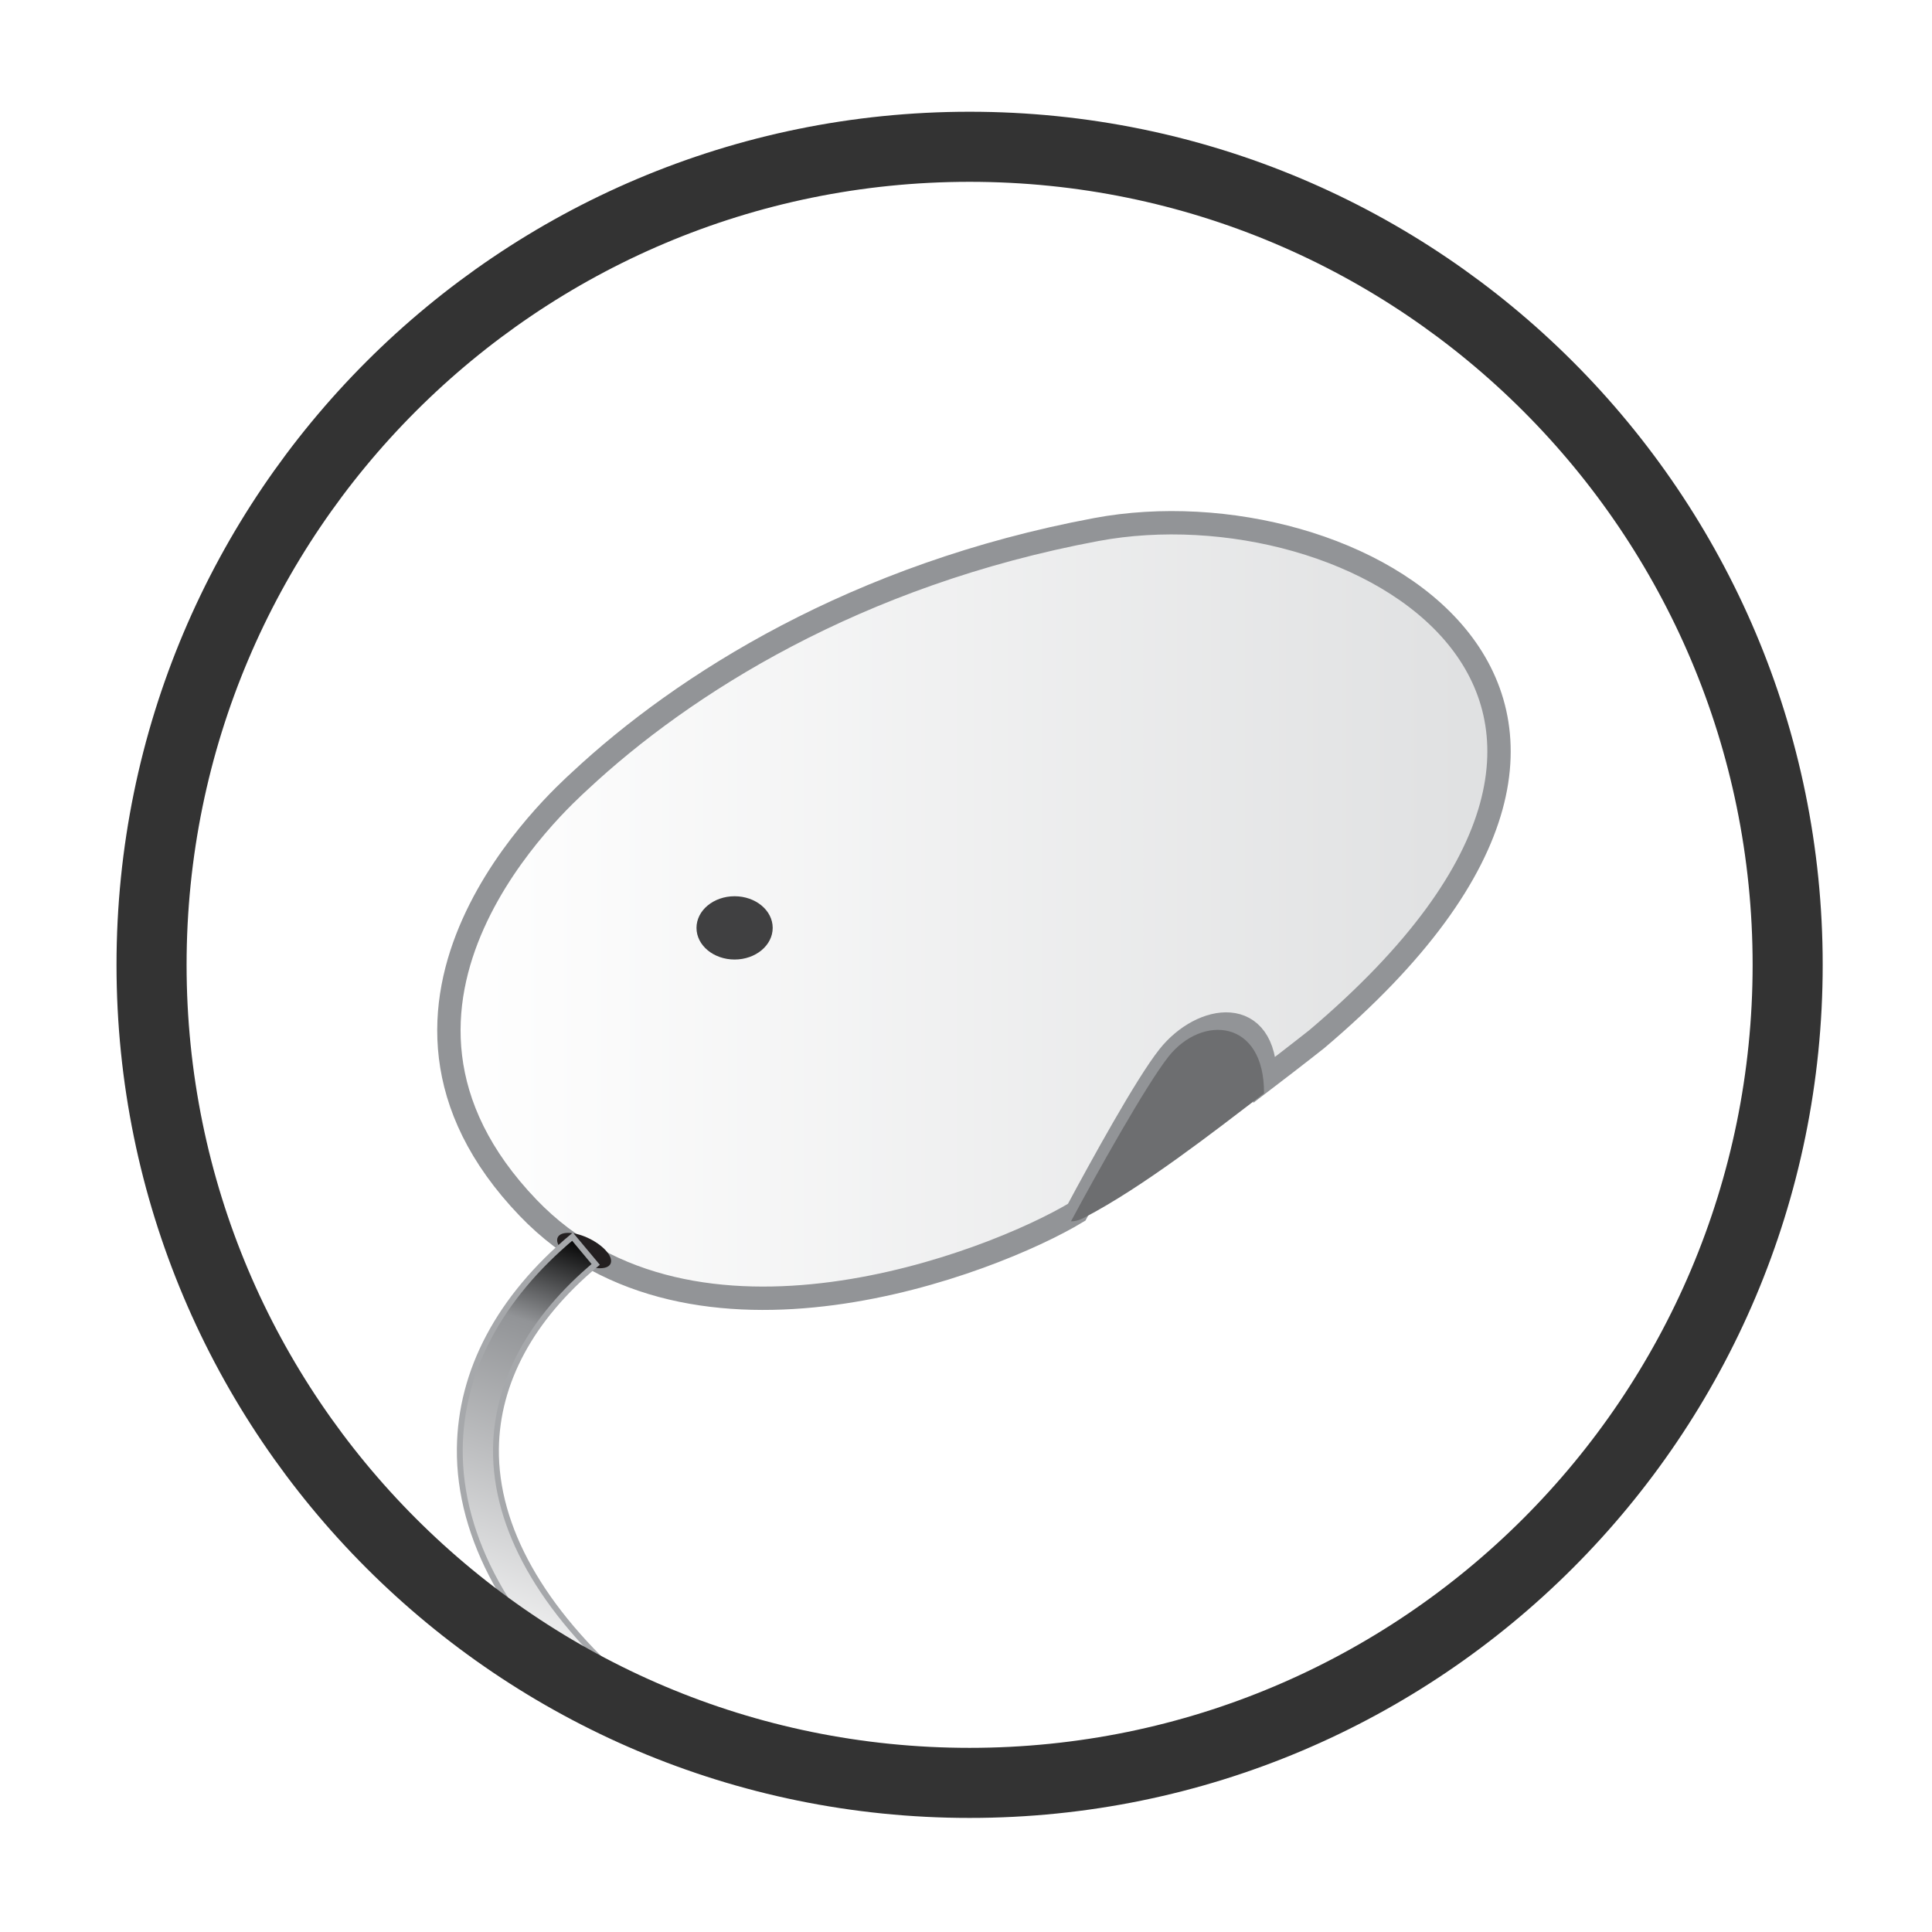
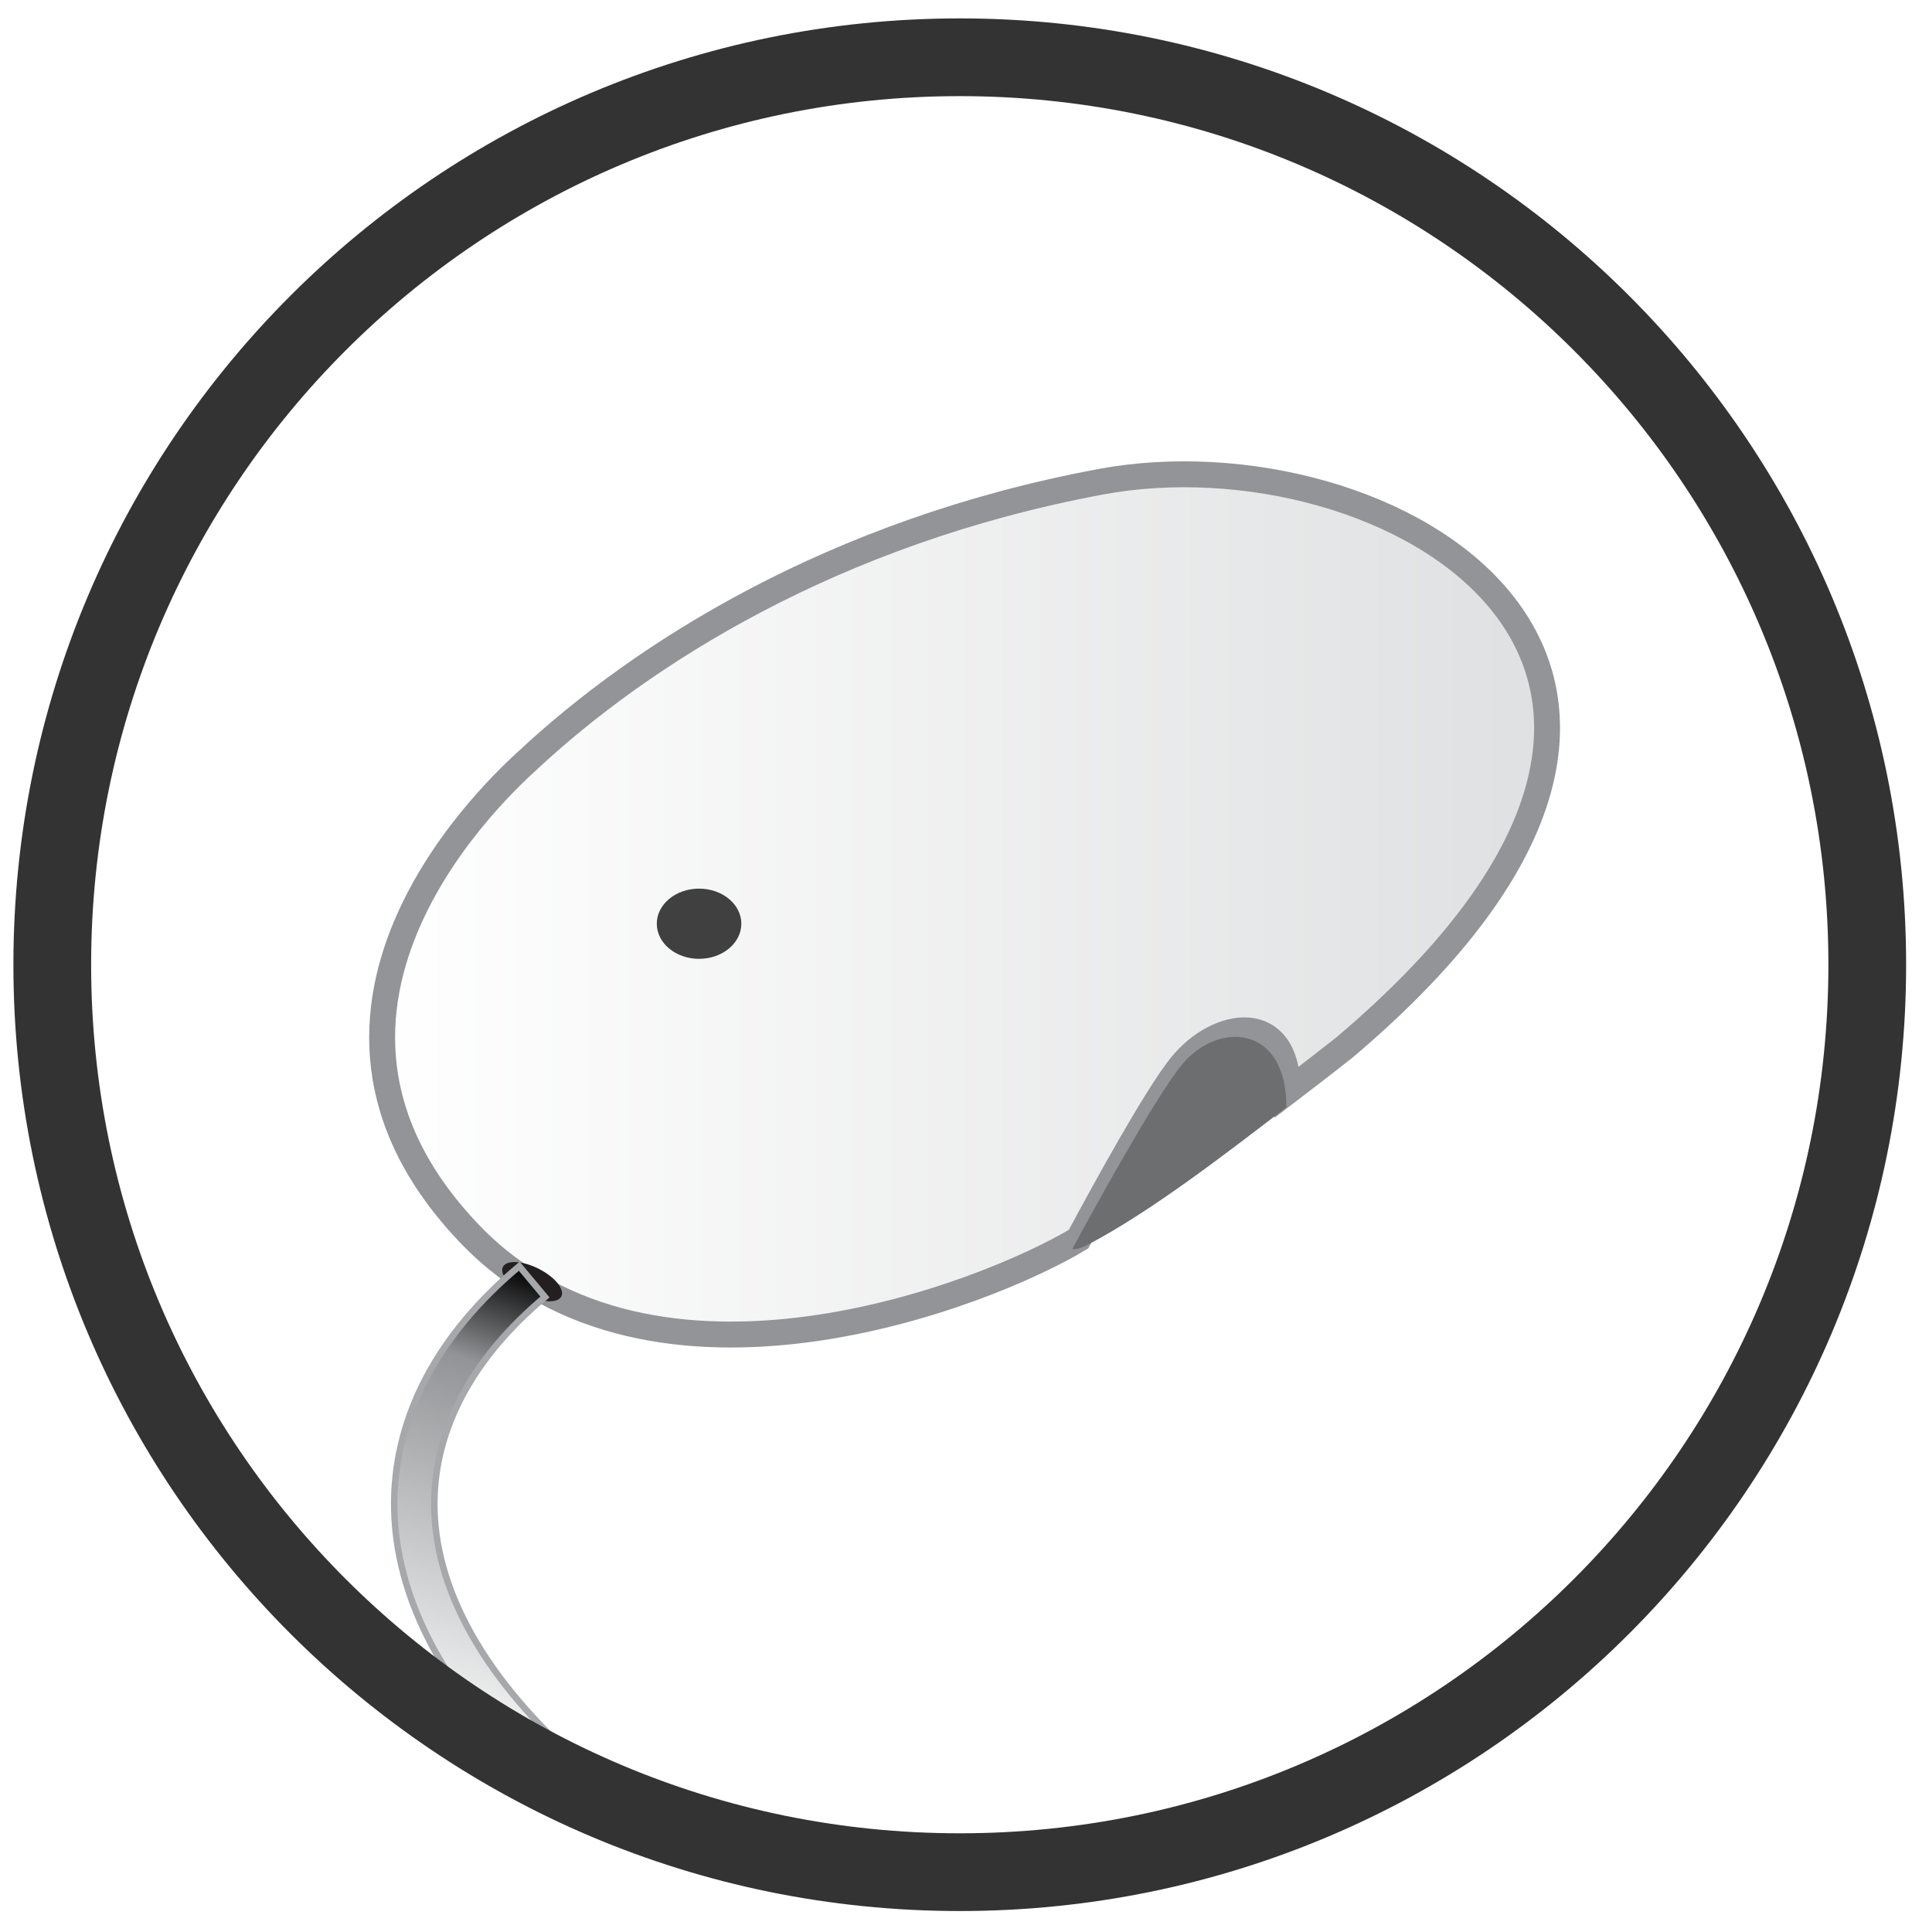
- <svg xmlns="http://www.w3.org/2000/svg" version="1.1" id="Layer_1" x="0px" y="0px" width="111px" height="111px" viewBox="0 0 111 111" enable-background="new 0 0 111 111" xml:space="preserve">
+ <svg xmlns="http://www.w3.org/2000/svg" version="1.1" id="Layer_1" x="0px" y="0px" width="99px" height="100.065px" viewBox="0 0 99 100.065" enable-background="new 0 0 99 100.065" xml:space="preserve">
  <g>
    <g>
      <g>
-         <linearGradient id="SVGID_1_" gradientUnits="userSpaceOnUse" x1="25.791" y1="52.312" x2="86.125" y2="52.312">
+         <linearGradient id="SVGID_1_" gradientUnits="userSpaceOnUse" x1="19.791" y1="46.844" x2="80.125" y2="46.844">
          <stop offset="0" style="stop-color:#FFFFFF" />
          <stop offset="1" style="stop-color:#DFE0E1" />
        </linearGradient>
-         <path fill="url(#SVGID_1_)" stroke="#929497" stroke-width="1.342" stroke-miterlimit="10" d="M62.99,30.423     C49.181,33,39.25,39.325,33.314,44.865c-1.043,0.973-14.303,12.724-2.967,24.532c9.479,9.874,26.686,3.157,31.513,0.249     c1.421-2.648,3.999-7.338,5.285-8.954c1.923-2.416,5.572-2.955,5.543,1.308c1.769-1.35,2.964-2.297,2.964-2.297     C99.182,39.779,77.768,27.664,62.99,30.423z" />
-         <path fill="#6D6E70" d="M67.145,60.692c-1.286,1.616-4.192,6.826-5.612,9.474c0.009-0.006,0.269,0.049,0.763-0.208     c3.379-1.764,7.363-4.877,10.326-7.139C72.651,58.556,69.069,58.277,67.145,60.692z" />
+         <path fill="url(#SVGID_1_)" stroke="#929497" stroke-width="1.342" stroke-miterlimit="10" d="M56.99,24.955     c-13.81,2.578-23.74,8.902-29.676,14.442c-1.043,0.973-14.303,12.724-2.967,24.532c9.479,9.874,26.686,3.157,31.513,0.249     c1.421-2.648,3.999-7.338,5.285-8.954c1.923-2.416,5.572-2.955,5.543,1.308c1.769-1.35,2.964-2.297,2.964-2.297     C93.182,34.311,71.768,22.196,56.99,24.955z" />
+         <path fill="#6D6E70" d="M61.145,55.225c-1.286,1.616-4.192,6.826-5.612,9.474c0.009-0.006,0.269,0.049,0.763-0.208     c3.379-1.764,7.363-4.877,10.326-7.139C66.651,53.089,63.069,52.809,61.145,55.225z" />
      </g>
-       <ellipse fill="#404041" cx="42.205" cy="53.31" rx="2.189" ry="1.818" />
-       <ellipse transform="matrix(0.8924 0.4513 -0.4513 0.8924 36.0374 -7.412)" fill="#231F20" cx="33.558" cy="71.847" rx="1.695" ry="0.749" />
+       <ellipse fill="#404041" cx="36.205" cy="47.843" rx="2.189" ry="1.818" />
+       <ellipse transform="matrix(0.8924 0.4513 -0.4513 0.8924 32.924 -5.2927)" fill="#231F20" cx="27.558" cy="66.38" rx="1.695" ry="0.749" />
      <g>
-         <linearGradient id="SVGID_2_" gradientUnits="userSpaceOnUse" x1="28.752" y1="96.386" x2="36.99" y2="72.461">
+         <linearGradient id="SVGID_2_" gradientUnits="userSpaceOnUse" x1="22.752" y1="90.918" x2="30.99" y2="66.993">
          <stop offset="0" style="stop-color:#FFFFFF" />
          <stop offset="0.785" style="stop-color:#929497" />
          <stop offset="1" style="stop-color:#000000" />
        </linearGradient>
-         <path fill="url(#SVGID_2_)" stroke="#A6A8AB" stroke-width="0.336" stroke-miterlimit="10" d="M34.808,98.471     c-5.544-4.839-8.446-10.112-8.391-15.249c0.048-4.464,2.287-8.672,6.476-12.172l1.332,1.595     c-3.708,3.097-5.689,6.763-5.73,10.599c-0.049,4.511,2.607,9.235,7.679,13.663L34.808,98.471z" />
+         <path fill="url(#SVGID_2_)" stroke="#A6A8AB" stroke-width="0.336" stroke-miterlimit="10" d="M28.808,93.003     c-5.544-4.839-8.446-10.112-8.391-15.249c0.048-4.464,2.287-8.672,6.476-12.172l1.332,1.595     c-3.708,3.097-5.689,6.763-5.73,10.599c-0.049,4.511,2.607,9.235,7.679,13.663L28.808,93.003z" />
      </g>
    </g>
-     <circle fill="none" stroke="#333333" stroke-width="4.026" stroke-miterlimit="10" cx="55.707" cy="55.433" r="47" />
+     <circle fill="none" stroke="#333333" stroke-width="4.026" stroke-miterlimit="10" cx="49.707" cy="49.966" r="47" />
  </g>
</svg>
